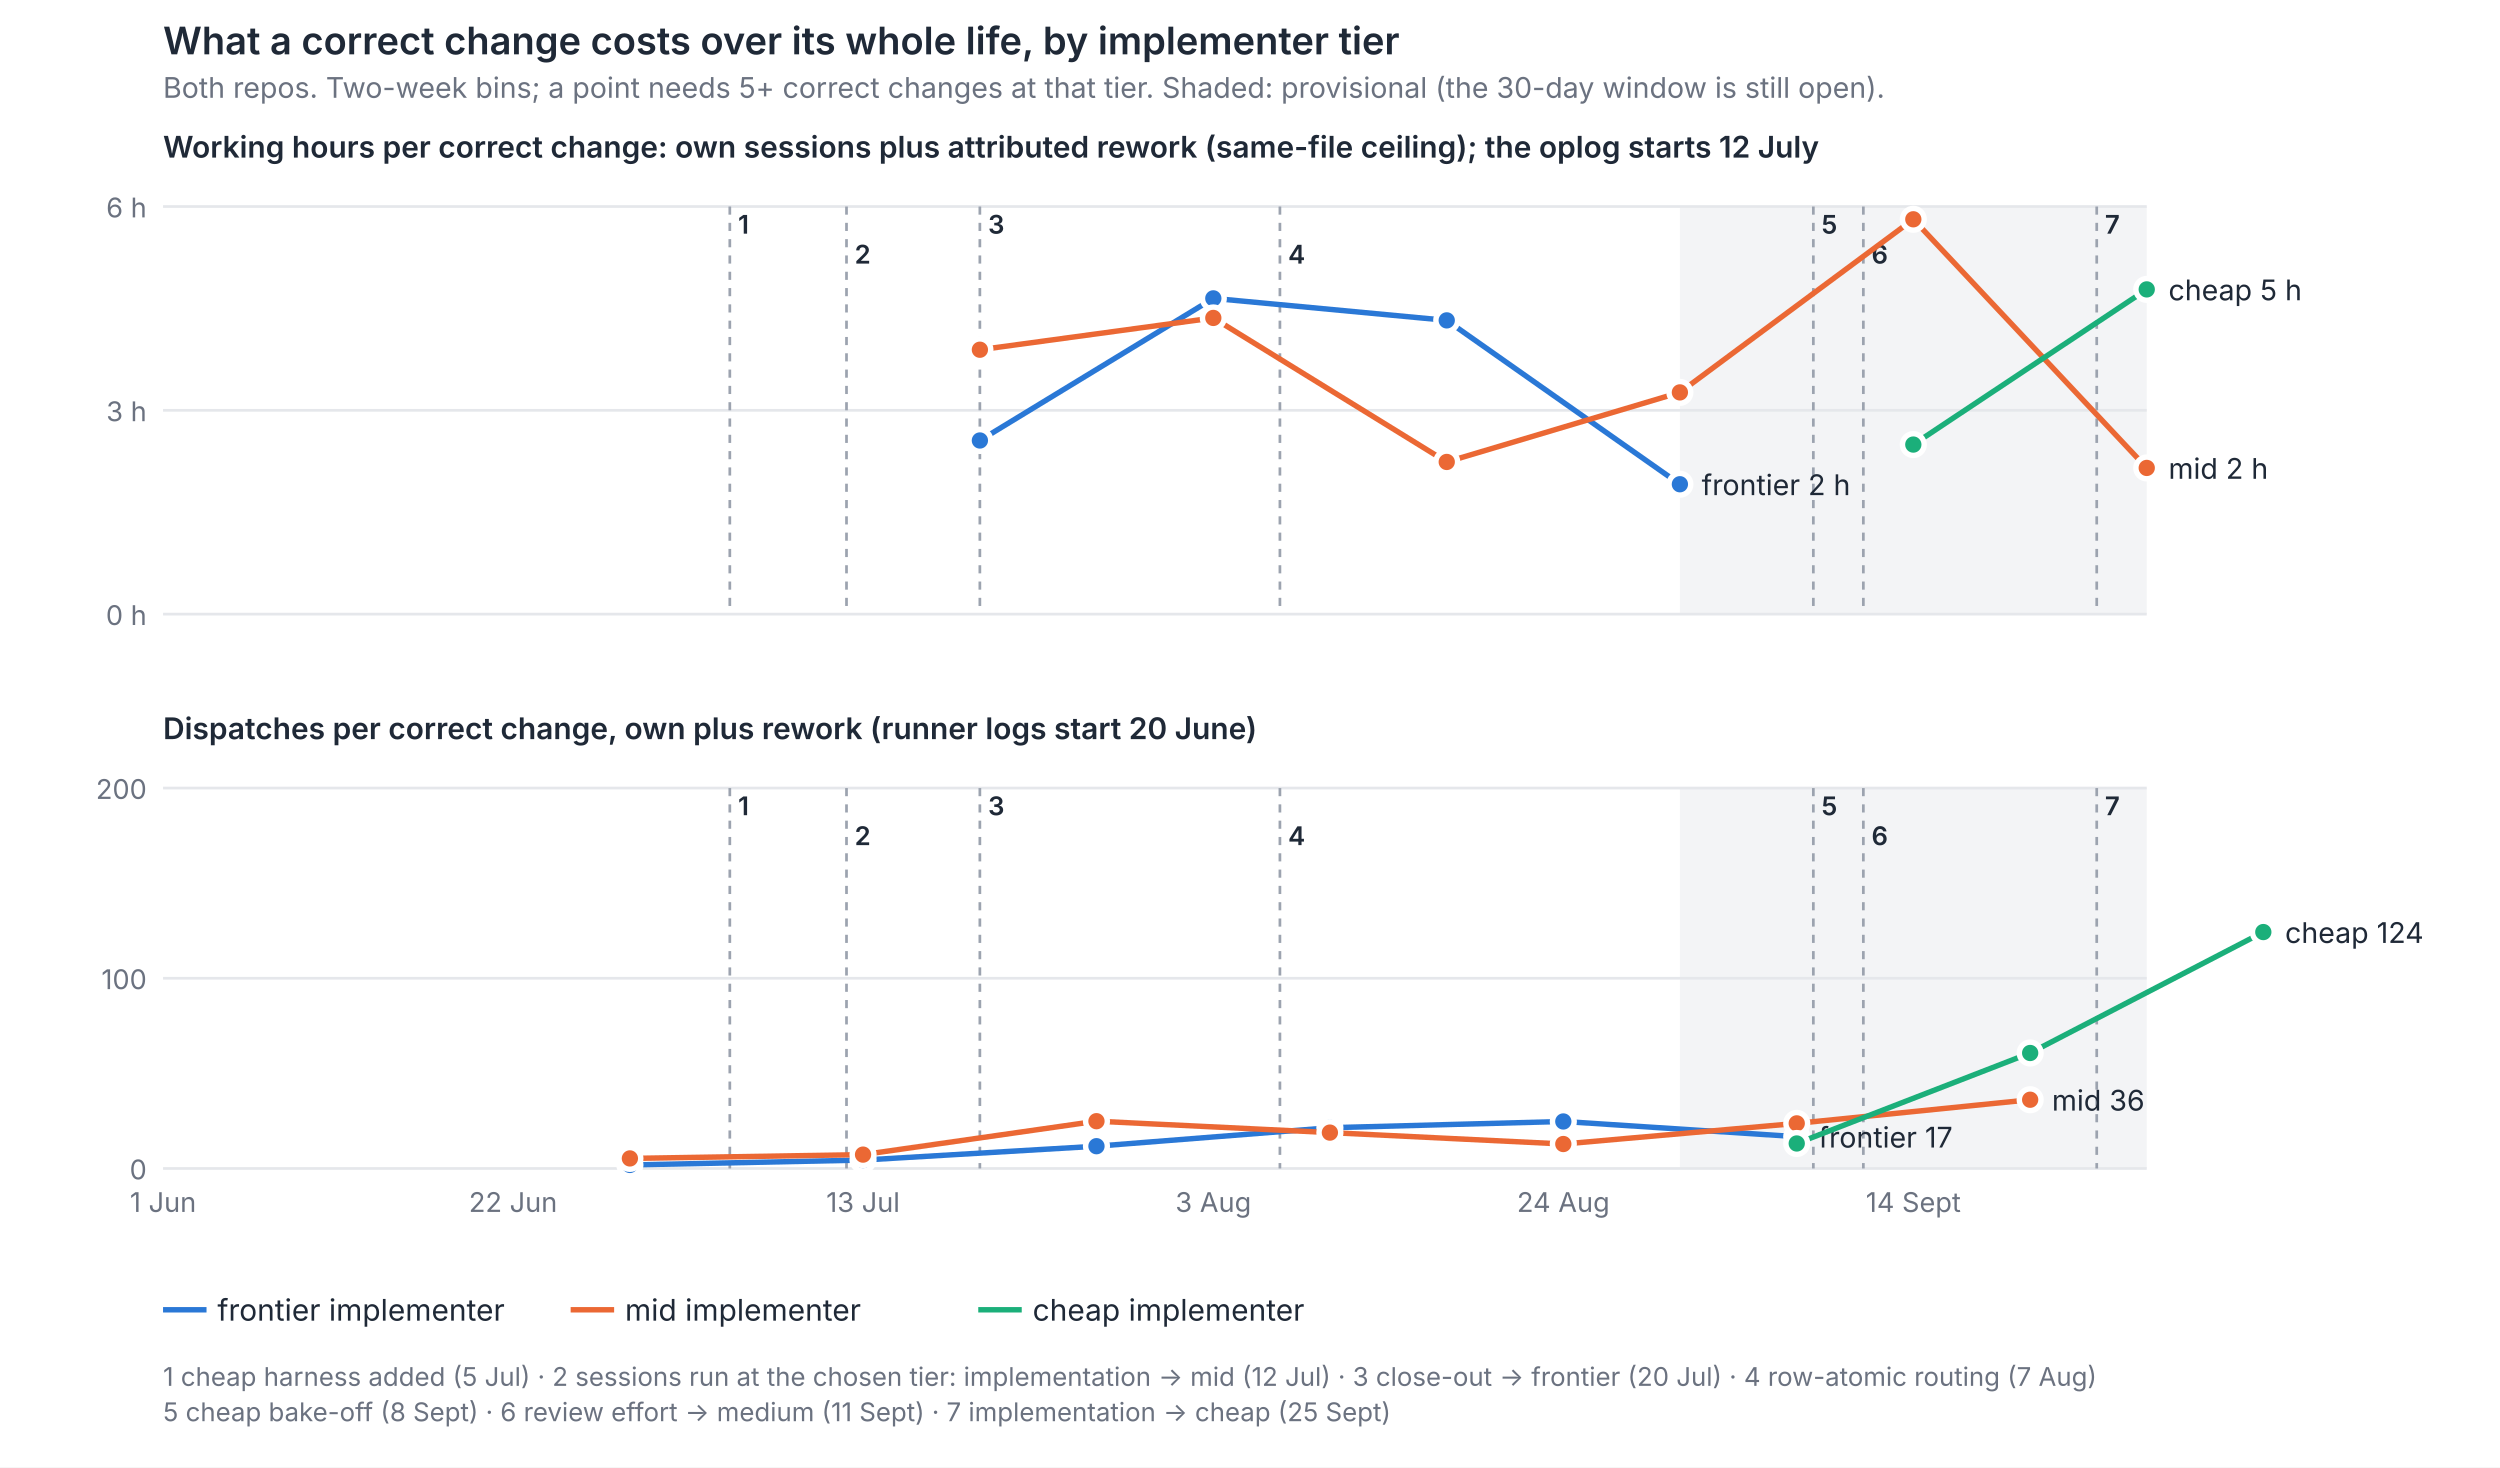
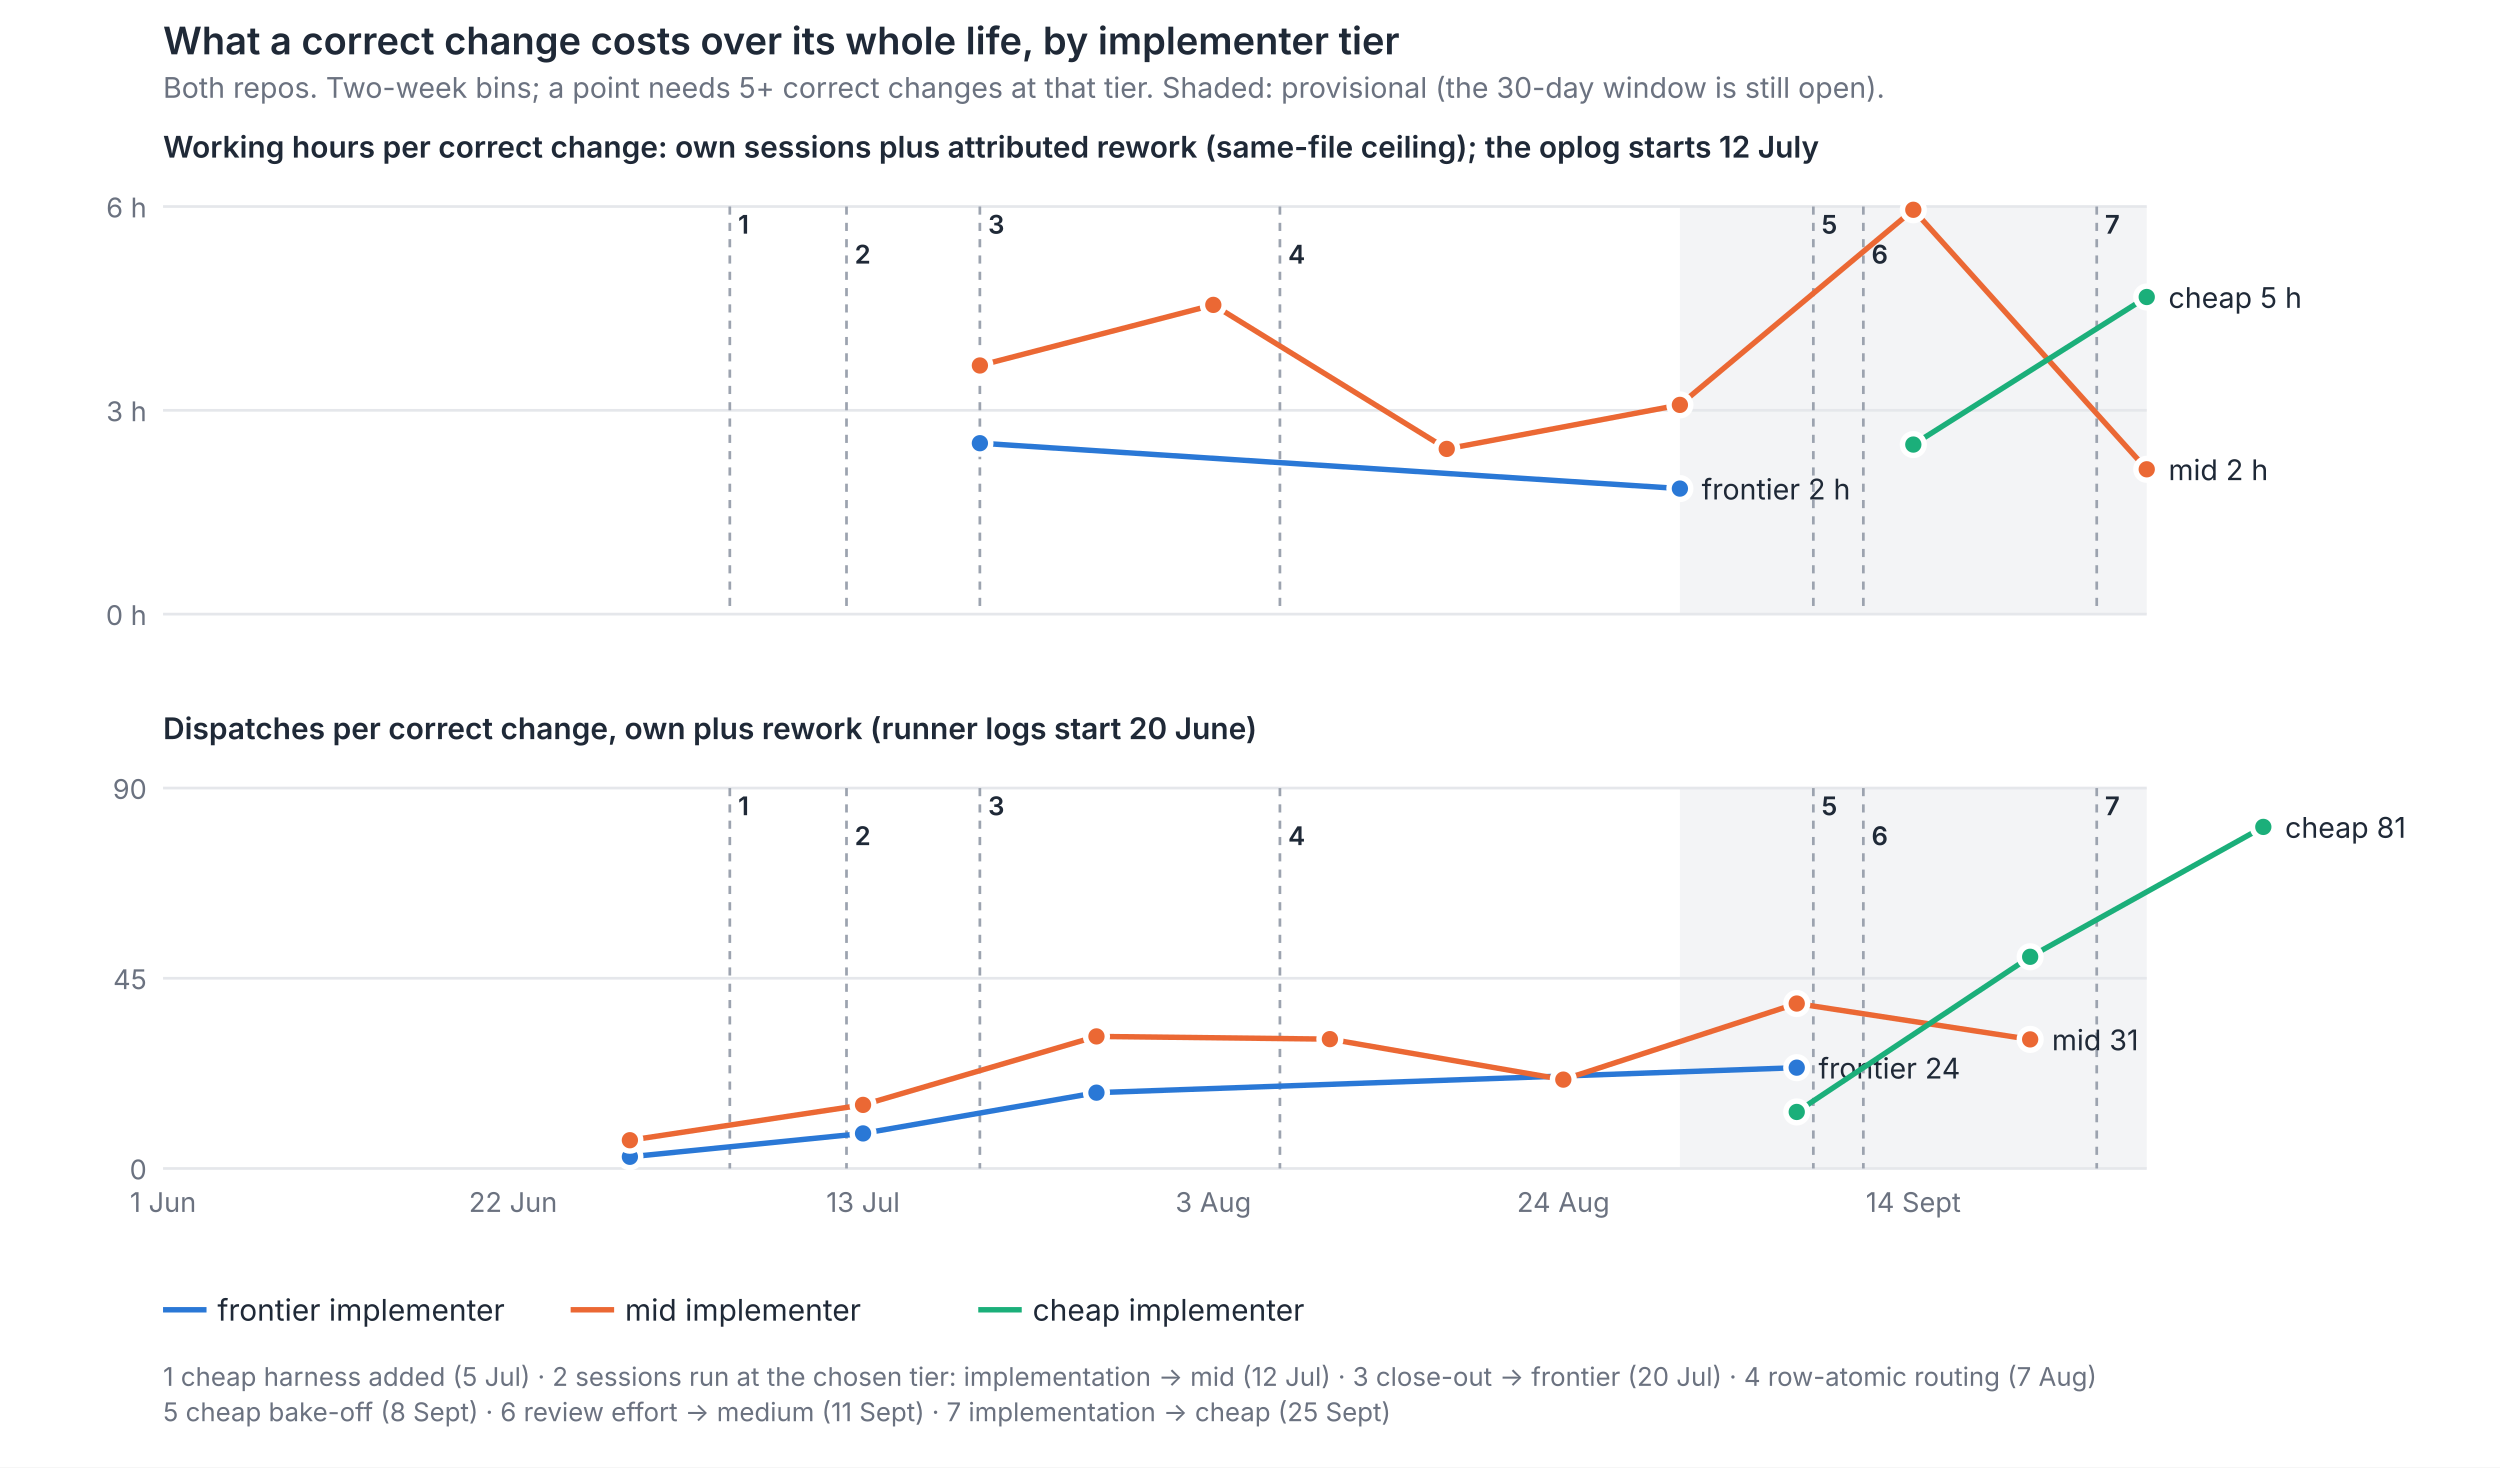
<svg xmlns="http://www.w3.org/2000/svg" viewBox="0 0 920 540" width="920" height="540" font-family="Inter, system-ui, sans-serif" role="img" aria-label="Whole-life cost per correct change by implementer tier, two-week bins, with routing changes marked">
  <rect width="920" height="540" fill="#ffffff" />
  <text x="60.0" y="20.0" font-size="14" fill="#1f2937" text-anchor="start" font-weight="600">What a correct change costs over its whole life, by implementer tier</text>
  <text x="60.0" y="36.0" font-size="10.5" fill="#6b7280" text-anchor="start">Both repos. Two-week bins; a point needs 5+ correct changes at that tier. Shaded: provisional (the 30-day window is still open).</text>
  <rect x="618.2" y="76" width="171.8" height="150" fill="#f3f4f6" />
  <line x1="60" x2="790" y1="226" y2="226" stroke="#e5e7eb" />
  <text x="54.0" y="230.0" font-size="10" fill="#6b7280" text-anchor="end">0 h</text>
  <line x1="60" x2="790" y1="151" y2="151" stroke="#e5e7eb" />
  <text x="54.0" y="155.0" font-size="10" fill="#6b7280" text-anchor="end">3 h</text>
  <line x1="60" x2="790" y1="76" y2="76" stroke="#e5e7eb" />
  <text x="54.0" y="80.0" font-size="10" fill="#6b7280" text-anchor="end">6 h</text>
  <text x="60.0" y="58.0" font-size="11" fill="#1f2937" text-anchor="start" font-weight="600">Working hours per correct change: own sessions plus attributed rework (same-file ceiling); the oplog starts 12 July</text>
  <line x1="268.571" x2="268.571" y1="76" y2="226" stroke="#9ca3af" stroke-dasharray="3 3" />
  <text x="271.6" y="86.0" font-size="9.5" fill="#1f2937" text-anchor="start" font-weight="600">1</text>
  <line x1="311.513" x2="311.513" y1="76" y2="226" stroke="#9ca3af" stroke-dasharray="3 3" />
  <text x="314.5" y="97.0" font-size="9.5" fill="#1f2937" text-anchor="start" font-weight="600">2</text>
  <line x1="360.588" x2="360.588" y1="76" y2="226" stroke="#9ca3af" stroke-dasharray="3 3" />
  <text x="363.6" y="86.0" font-size="9.5" fill="#1f2937" text-anchor="start" font-weight="600">3</text>
  <line x1="471.008" x2="471.008" y1="76" y2="226" stroke="#9ca3af" stroke-dasharray="3 3" />
  <text x="474.0" y="97.0" font-size="9.5" fill="#1f2937" text-anchor="start" font-weight="600">4</text>
  <line x1="667.311" x2="667.311" y1="76" y2="226" stroke="#9ca3af" stroke-dasharray="3 3" />
  <text x="670.3" y="86.0" font-size="9.5" fill="#1f2937" text-anchor="start" font-weight="600">5</text>
  <line x1="685.714" x2="685.714" y1="76" y2="226" stroke="#9ca3af" stroke-dasharray="3 3" />
  <text x="688.7" y="97.0" font-size="9.5" fill="#1f2937" text-anchor="start" font-weight="600">6</text>
  <line x1="771.597" x2="771.597" y1="76" y2="226" stroke="#9ca3af" stroke-dasharray="3 3" />
  <text x="774.6" y="86.0" font-size="9.5" fill="#1f2937" text-anchor="start" font-weight="600">7</text>
-   <polyline fill="none" stroke="#2a78d6" stroke-width="2" points="360.6,162.1 446.5,109.8 532.4,117.9 618.2,178.2" />
-   <circle cx="360.6" cy="162.1" r="4" fill="#2a78d6" stroke="#ffffff" stroke-width="2" />
-   <circle cx="446.5" cy="109.8" r="4" fill="#2a78d6" stroke="#ffffff" stroke-width="2" />
-   <circle cx="532.4" cy="117.9" r="4" fill="#2a78d6" stroke="#ffffff" stroke-width="2" />
-   <circle cx="618.2" cy="178.2" r="4" fill="#2a78d6" stroke="#ffffff" stroke-width="2" />
-   <text x="626.2" y="182.2" font-size="10.5" fill="#1f2937" text-anchor="start">frontier 2 h</text>
-   <polyline fill="none" stroke="#eb6834" stroke-width="2" points="360.6,128.7 446.5,117.0 532.4,170.0 618.2,144.4 704.1,80.7 790.0,172.2" />
-   <circle cx="360.6" cy="128.7" r="4" fill="#eb6834" stroke="#ffffff" stroke-width="2" />
-   <circle cx="446.5" cy="117.0" r="4" fill="#eb6834" stroke="#ffffff" stroke-width="2" />
-   <circle cx="532.4" cy="170.0" r="4" fill="#eb6834" stroke="#ffffff" stroke-width="2" />
-   <circle cx="618.2" cy="144.4" r="4" fill="#eb6834" stroke="#ffffff" stroke-width="2" />
-   <circle cx="704.1" cy="80.7" r="4" fill="#eb6834" stroke="#ffffff" stroke-width="2" />
-   <circle cx="790.0" cy="172.2" r="4" fill="#eb6834" stroke="#ffffff" stroke-width="2" />
-   <text x="798.0" y="176.2" font-size="10.5" fill="#1f2937" text-anchor="start">mid 2 h</text>
-   <polyline fill="none" stroke="#1baf7a" stroke-width="2" points="704.1,163.6 790.0,106.5" />
+   <polyline fill="none" stroke="#2a78d6" stroke-width="2" points="360.6,163.1 618.2,179.8" />
+   <circle cx="360.6" cy="163.1" r="4" fill="#2a78d6" stroke="#ffffff" stroke-width="2" />
+   <circle cx="618.2" cy="179.8" r="4" fill="#2a78d6" stroke="#ffffff" stroke-width="2" />
+   <text x="626.2" y="183.8" font-size="10.5" fill="#1f2937" text-anchor="start">frontier 2 h</text>
+   <polyline fill="none" stroke="#eb6834" stroke-width="2" points="360.6,134.5 446.5,112.2 532.4,165.2 618.2,149.0 704.1,77.2 790.0,172.7" />
+   <circle cx="360.6" cy="134.5" r="4" fill="#eb6834" stroke="#ffffff" stroke-width="2" />
+   <circle cx="446.5" cy="112.2" r="4" fill="#eb6834" stroke="#ffffff" stroke-width="2" />
+   <circle cx="532.4" cy="165.2" r="4" fill="#eb6834" stroke="#ffffff" stroke-width="2" />
+   <circle cx="618.2" cy="149.0" r="4" fill="#eb6834" stroke="#ffffff" stroke-width="2" />
+   <circle cx="704.1" cy="77.2" r="4" fill="#eb6834" stroke="#ffffff" stroke-width="2" />
+   <circle cx="790.0" cy="172.7" r="4" fill="#eb6834" stroke="#ffffff" stroke-width="2" />
+   <text x="798.0" y="176.7" font-size="10.5" fill="#1f2937" text-anchor="start">mid 2 h</text>
+   <polyline fill="none" stroke="#1baf7a" stroke-width="2" points="704.1,163.6 790.0,109.3" />
  <circle cx="704.1" cy="163.6" r="4" fill="#1baf7a" stroke="#ffffff" stroke-width="2" />
-   <circle cx="790.0" cy="106.5" r="4" fill="#1baf7a" stroke="#ffffff" stroke-width="2" />
-   <text x="798.0" y="110.5" font-size="10.5" fill="#1f2937" text-anchor="start">cheap 5 h</text>
+   <circle cx="790.0" cy="109.3" r="4" fill="#1baf7a" stroke="#ffffff" stroke-width="2" />
+   <text x="798.0" y="113.3" font-size="10.5" fill="#1f2937" text-anchor="start">cheap 5 h</text>
  <rect x="618.2" y="290" width="171.8" height="140" fill="#f3f4f6" />
  <line x1="60" x2="790" y1="430" y2="430" stroke="#e5e7eb" />
  <text x="54.0" y="434.0" font-size="10" fill="#6b7280" text-anchor="end">0</text>
  <line x1="60" x2="790" y1="360" y2="360" stroke="#e5e7eb" />
-   <text x="54.0" y="364.0" font-size="10" fill="#6b7280" text-anchor="end">100</text>
+   <text x="54.0" y="364.0" font-size="10" fill="#6b7280" text-anchor="end">45</text>
  <line x1="60" x2="790" y1="290" y2="290" stroke="#e5e7eb" />
-   <text x="54.0" y="294.0" font-size="10" fill="#6b7280" text-anchor="end">200</text>
+   <text x="54.0" y="294.0" font-size="10" fill="#6b7280" text-anchor="end">90</text>
  <text x="60.0" y="272.0" font-size="11" fill="#1f2937" text-anchor="start" font-weight="600">Dispatches per correct change, own plus rework (runner logs start 20 June)</text>
  <line x1="268.571" x2="268.571" y1="290" y2="430" stroke="#9ca3af" stroke-dasharray="3 3" />
  <text x="271.6" y="300.0" font-size="9.5" fill="#1f2937" text-anchor="start" font-weight="600">1</text>
  <line x1="311.513" x2="311.513" y1="290" y2="430" stroke="#9ca3af" stroke-dasharray="3 3" />
  <text x="314.5" y="311.0" font-size="9.5" fill="#1f2937" text-anchor="start" font-weight="600">2</text>
  <line x1="360.588" x2="360.588" y1="290" y2="430" stroke="#9ca3af" stroke-dasharray="3 3" />
  <text x="363.6" y="300.0" font-size="9.5" fill="#1f2937" text-anchor="start" font-weight="600">3</text>
  <line x1="471.008" x2="471.008" y1="290" y2="430" stroke="#9ca3af" stroke-dasharray="3 3" />
  <text x="474.0" y="311.0" font-size="9.5" fill="#1f2937" text-anchor="start" font-weight="600">4</text>
  <line x1="667.311" x2="667.311" y1="290" y2="430" stroke="#9ca3af" stroke-dasharray="3 3" />
  <text x="670.3" y="300.0" font-size="9.5" fill="#1f2937" text-anchor="start" font-weight="600">5</text>
  <line x1="685.714" x2="685.714" y1="290" y2="430" stroke="#9ca3af" stroke-dasharray="3 3" />
  <text x="688.7" y="311.0" font-size="9.5" fill="#1f2937" text-anchor="start" font-weight="600">6</text>
  <line x1="771.597" x2="771.597" y1="290" y2="430" stroke="#9ca3af" stroke-dasharray="3 3" />
  <text x="774.6" y="300.0" font-size="9.5" fill="#1f2937" text-anchor="start" font-weight="600">7</text>
-   <polyline fill="none" stroke="#2a78d6" stroke-width="2" points="231.8,428.7 317.6,426.9 403.5,421.8 489.4,415.0 575.3,412.7 661.2,418.3" />
-   <circle cx="231.8" cy="428.7" r="4" fill="#2a78d6" stroke="#ffffff" stroke-width="2" />
-   <circle cx="317.6" cy="426.9" r="4" fill="#2a78d6" stroke="#ffffff" stroke-width="2" />
-   <circle cx="403.5" cy="421.8" r="4" fill="#2a78d6" stroke="#ffffff" stroke-width="2" />
-   <circle cx="489.4" cy="415.0" r="4" fill="#2a78d6" stroke="#ffffff" stroke-width="2" />
-   <circle cx="575.3" cy="412.7" r="4" fill="#2a78d6" stroke="#ffffff" stroke-width="2" />
-   <circle cx="661.2" cy="418.3" r="4" fill="#2a78d6" stroke="#ffffff" stroke-width="2" />
-   <text x="669.2" y="422.3" font-size="10.5" fill="#1f2937" text-anchor="start">frontier 17</text>
-   <polyline fill="none" stroke="#eb6834" stroke-width="2" points="231.8,426.3 317.6,424.9 403.5,412.6 489.4,416.8 575.3,421.0 661.2,413.4 747.1,404.7" />
-   <circle cx="231.8" cy="426.3" r="4" fill="#eb6834" stroke="#ffffff" stroke-width="2" />
-   <circle cx="317.6" cy="424.9" r="4" fill="#eb6834" stroke="#ffffff" stroke-width="2" />
-   <circle cx="403.5" cy="412.6" r="4" fill="#eb6834" stroke="#ffffff" stroke-width="2" />
-   <circle cx="489.4" cy="416.8" r="4" fill="#eb6834" stroke="#ffffff" stroke-width="2" />
-   <circle cx="575.3" cy="421.0" r="4" fill="#eb6834" stroke="#ffffff" stroke-width="2" />
-   <circle cx="661.2" cy="413.4" r="4" fill="#eb6834" stroke="#ffffff" stroke-width="2" />
-   <circle cx="747.1" cy="404.7" r="4" fill="#eb6834" stroke="#ffffff" stroke-width="2" />
-   <text x="755.1" y="408.7" font-size="10.5" fill="#1f2937" text-anchor="start">mid 36</text>
-   <polyline fill="none" stroke="#1baf7a" stroke-width="2" points="661.2,420.8 747.1,387.5 832.9,343.0" />
-   <circle cx="661.2" cy="420.8" r="4" fill="#1baf7a" stroke="#ffffff" stroke-width="2" />
-   <circle cx="747.1" cy="387.5" r="4" fill="#1baf7a" stroke="#ffffff" stroke-width="2" />
-   <circle cx="832.9" cy="343.0" r="4" fill="#1baf7a" stroke="#ffffff" stroke-width="2" />
-   <text x="840.9" y="347.0" font-size="10.5" fill="#1f2937" text-anchor="start">cheap 124</text>
+   <polyline fill="none" stroke="#2a78d6" stroke-width="2" points="231.8,425.7 317.6,417.1 403.5,402.1 661.2,392.9" />
+   <circle cx="231.8" cy="425.7" r="4" fill="#2a78d6" stroke="#ffffff" stroke-width="2" />
+   <circle cx="317.6" cy="417.1" r="4" fill="#2a78d6" stroke="#ffffff" stroke-width="2" />
+   <circle cx="403.5" cy="402.1" r="4" fill="#2a78d6" stroke="#ffffff" stroke-width="2" />
+   <circle cx="661.2" cy="392.9" r="4" fill="#2a78d6" stroke="#ffffff" stroke-width="2" />
+   <text x="669.2" y="396.9" font-size="10.5" fill="#1f2937" text-anchor="start">frontier 24</text>
+   <polyline fill="none" stroke="#eb6834" stroke-width="2" points="231.8,419.6 317.6,406.6 403.5,381.4 489.4,382.4 575.3,397.3 661.2,369.3 747.1,382.5" />
+   <circle cx="231.8" cy="419.6" r="4" fill="#eb6834" stroke="#ffffff" stroke-width="2" />
+   <circle cx="317.6" cy="406.6" r="4" fill="#eb6834" stroke="#ffffff" stroke-width="2" />
+   <circle cx="403.5" cy="381.4" r="4" fill="#eb6834" stroke="#ffffff" stroke-width="2" />
+   <circle cx="489.4" cy="382.4" r="4" fill="#eb6834" stroke="#ffffff" stroke-width="2" />
+   <circle cx="575.3" cy="397.3" r="4" fill="#eb6834" stroke="#ffffff" stroke-width="2" />
+   <circle cx="661.2" cy="369.3" r="4" fill="#eb6834" stroke="#ffffff" stroke-width="2" />
+   <circle cx="747.1" cy="382.5" r="4" fill="#eb6834" stroke="#ffffff" stroke-width="2" />
+   <text x="755.1" y="386.5" font-size="10.5" fill="#1f2937" text-anchor="start">mid 31</text>
+   <polyline fill="none" stroke="#1baf7a" stroke-width="2" points="661.2,409.2 747.1,352.1 832.9,304.3" />
+   <circle cx="661.2" cy="409.2" r="4" fill="#1baf7a" stroke="#ffffff" stroke-width="2" />
+   <circle cx="747.1" cy="352.1" r="4" fill="#1baf7a" stroke="#ffffff" stroke-width="2" />
+   <circle cx="832.9" cy="304.3" r="4" fill="#1baf7a" stroke="#ffffff" stroke-width="2" />
+   <text x="840.9" y="308.3" font-size="10.5" fill="#1f2937" text-anchor="start">cheap 81</text>
  <text x="60.0" y="446.0" font-size="10" fill="#6b7280" text-anchor="middle">1 Jun</text>
  <text x="188.8" y="446.0" font-size="10" fill="#6b7280" text-anchor="middle">22 Jun</text>
  <text x="317.6" y="446.0" font-size="10" fill="#6b7280" text-anchor="middle">13 Jul</text>
  <text x="446.5" y="446.0" font-size="10" fill="#6b7280" text-anchor="middle">3 Aug</text>
  <text x="575.3" y="446.0" font-size="10" fill="#6b7280" text-anchor="middle">24 Aug</text>
  <text x="704.1" y="446.0" font-size="10" fill="#6b7280" text-anchor="middle">14 Sept</text>
  <text x="60.0" y="510.0" font-size="9.5" fill="#6b7280" text-anchor="start">1 cheap harness added (5 Jul)   ·   2 sessions run at the chosen tier: implementation → mid (12 Jul)   ·   3 close-out → frontier (20 Jul)   ·   4 row-atomic routing (7 Aug)</text>
  <text x="60.0" y="523.0" font-size="9.5" fill="#6b7280" text-anchor="start">5 cheap bake-off (8 Sept)   ·   6 review effort → medium (11 Sept)   ·   7 implementation → cheap (25 Sept)</text>
  <line x1="60" x2="76" y1="482" y2="482" stroke="#2a78d6" stroke-width="2" />
  <text x="80.0" y="486.0" font-size="11" fill="#1f2937" text-anchor="start">frontier implementer</text>
  <line x1="210" x2="226" y1="482" y2="482" stroke="#eb6834" stroke-width="2" />
  <text x="230.0" y="486.0" font-size="11" fill="#1f2937" text-anchor="start">mid implementer</text>
  <line x1="360" x2="376" y1="482" y2="482" stroke="#1baf7a" stroke-width="2" />
  <text x="380.0" y="486.0" font-size="11" fill="#1f2937" text-anchor="start">cheap implementer</text>
</svg>
